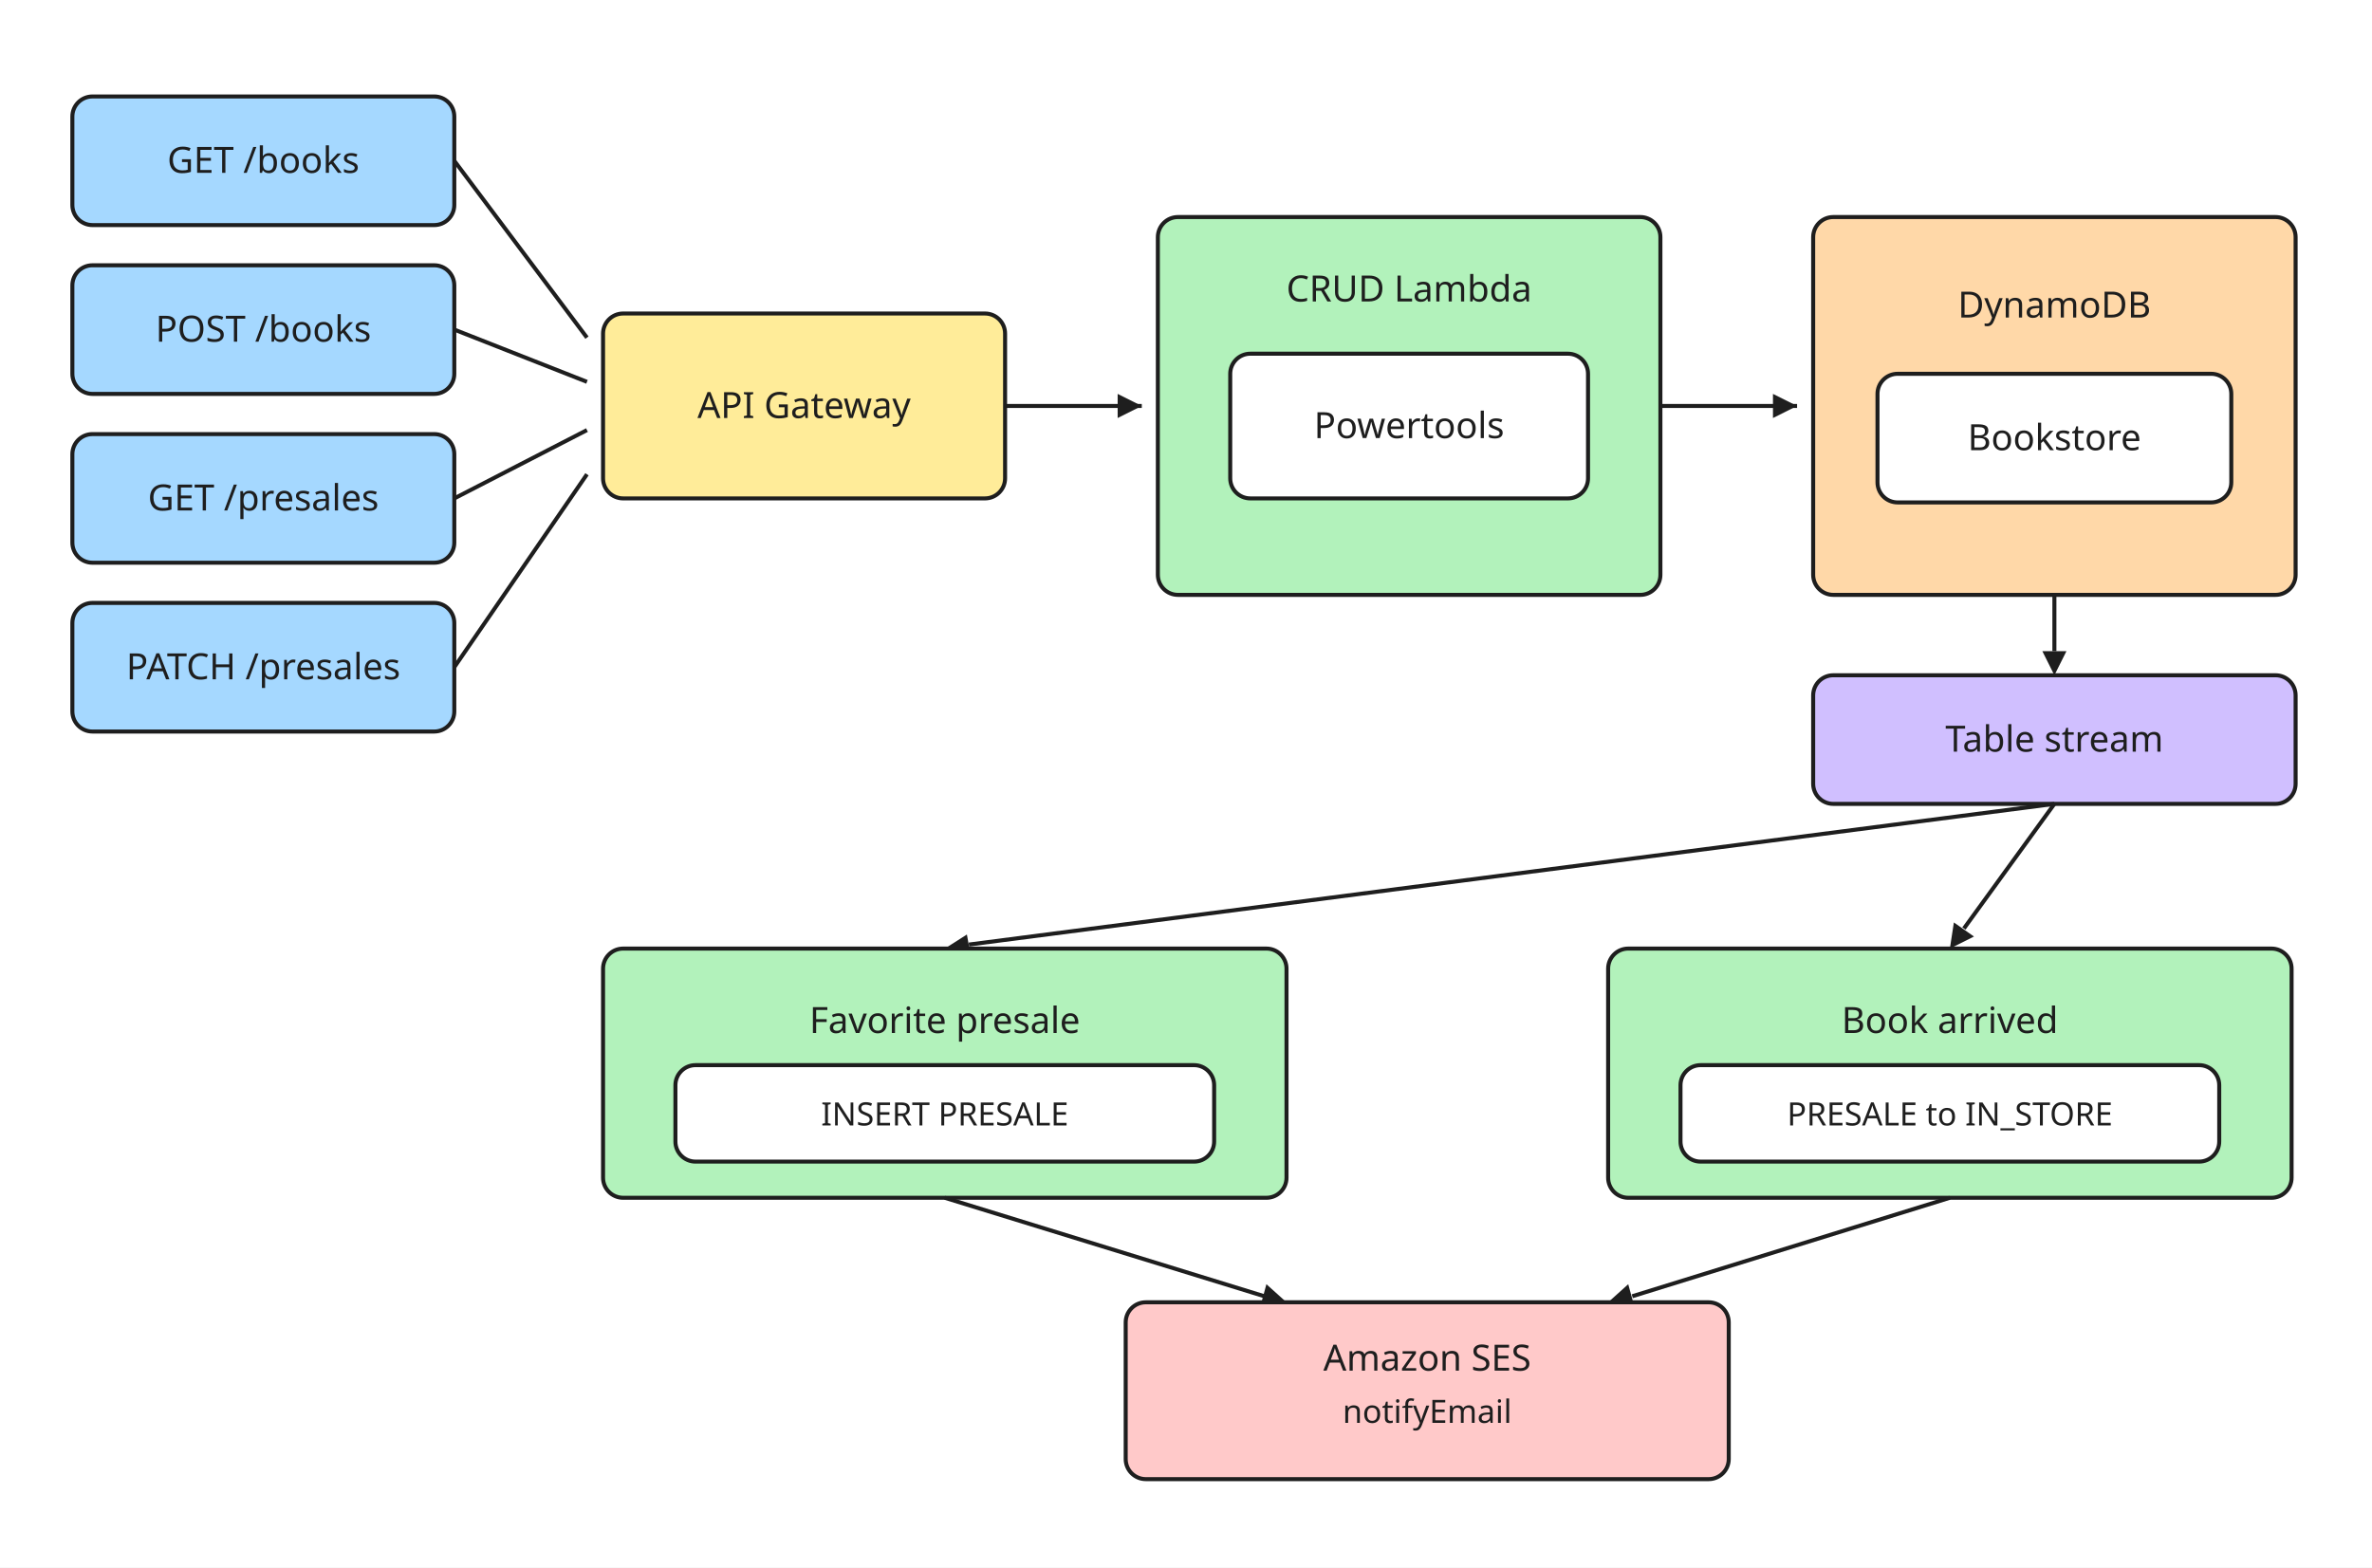
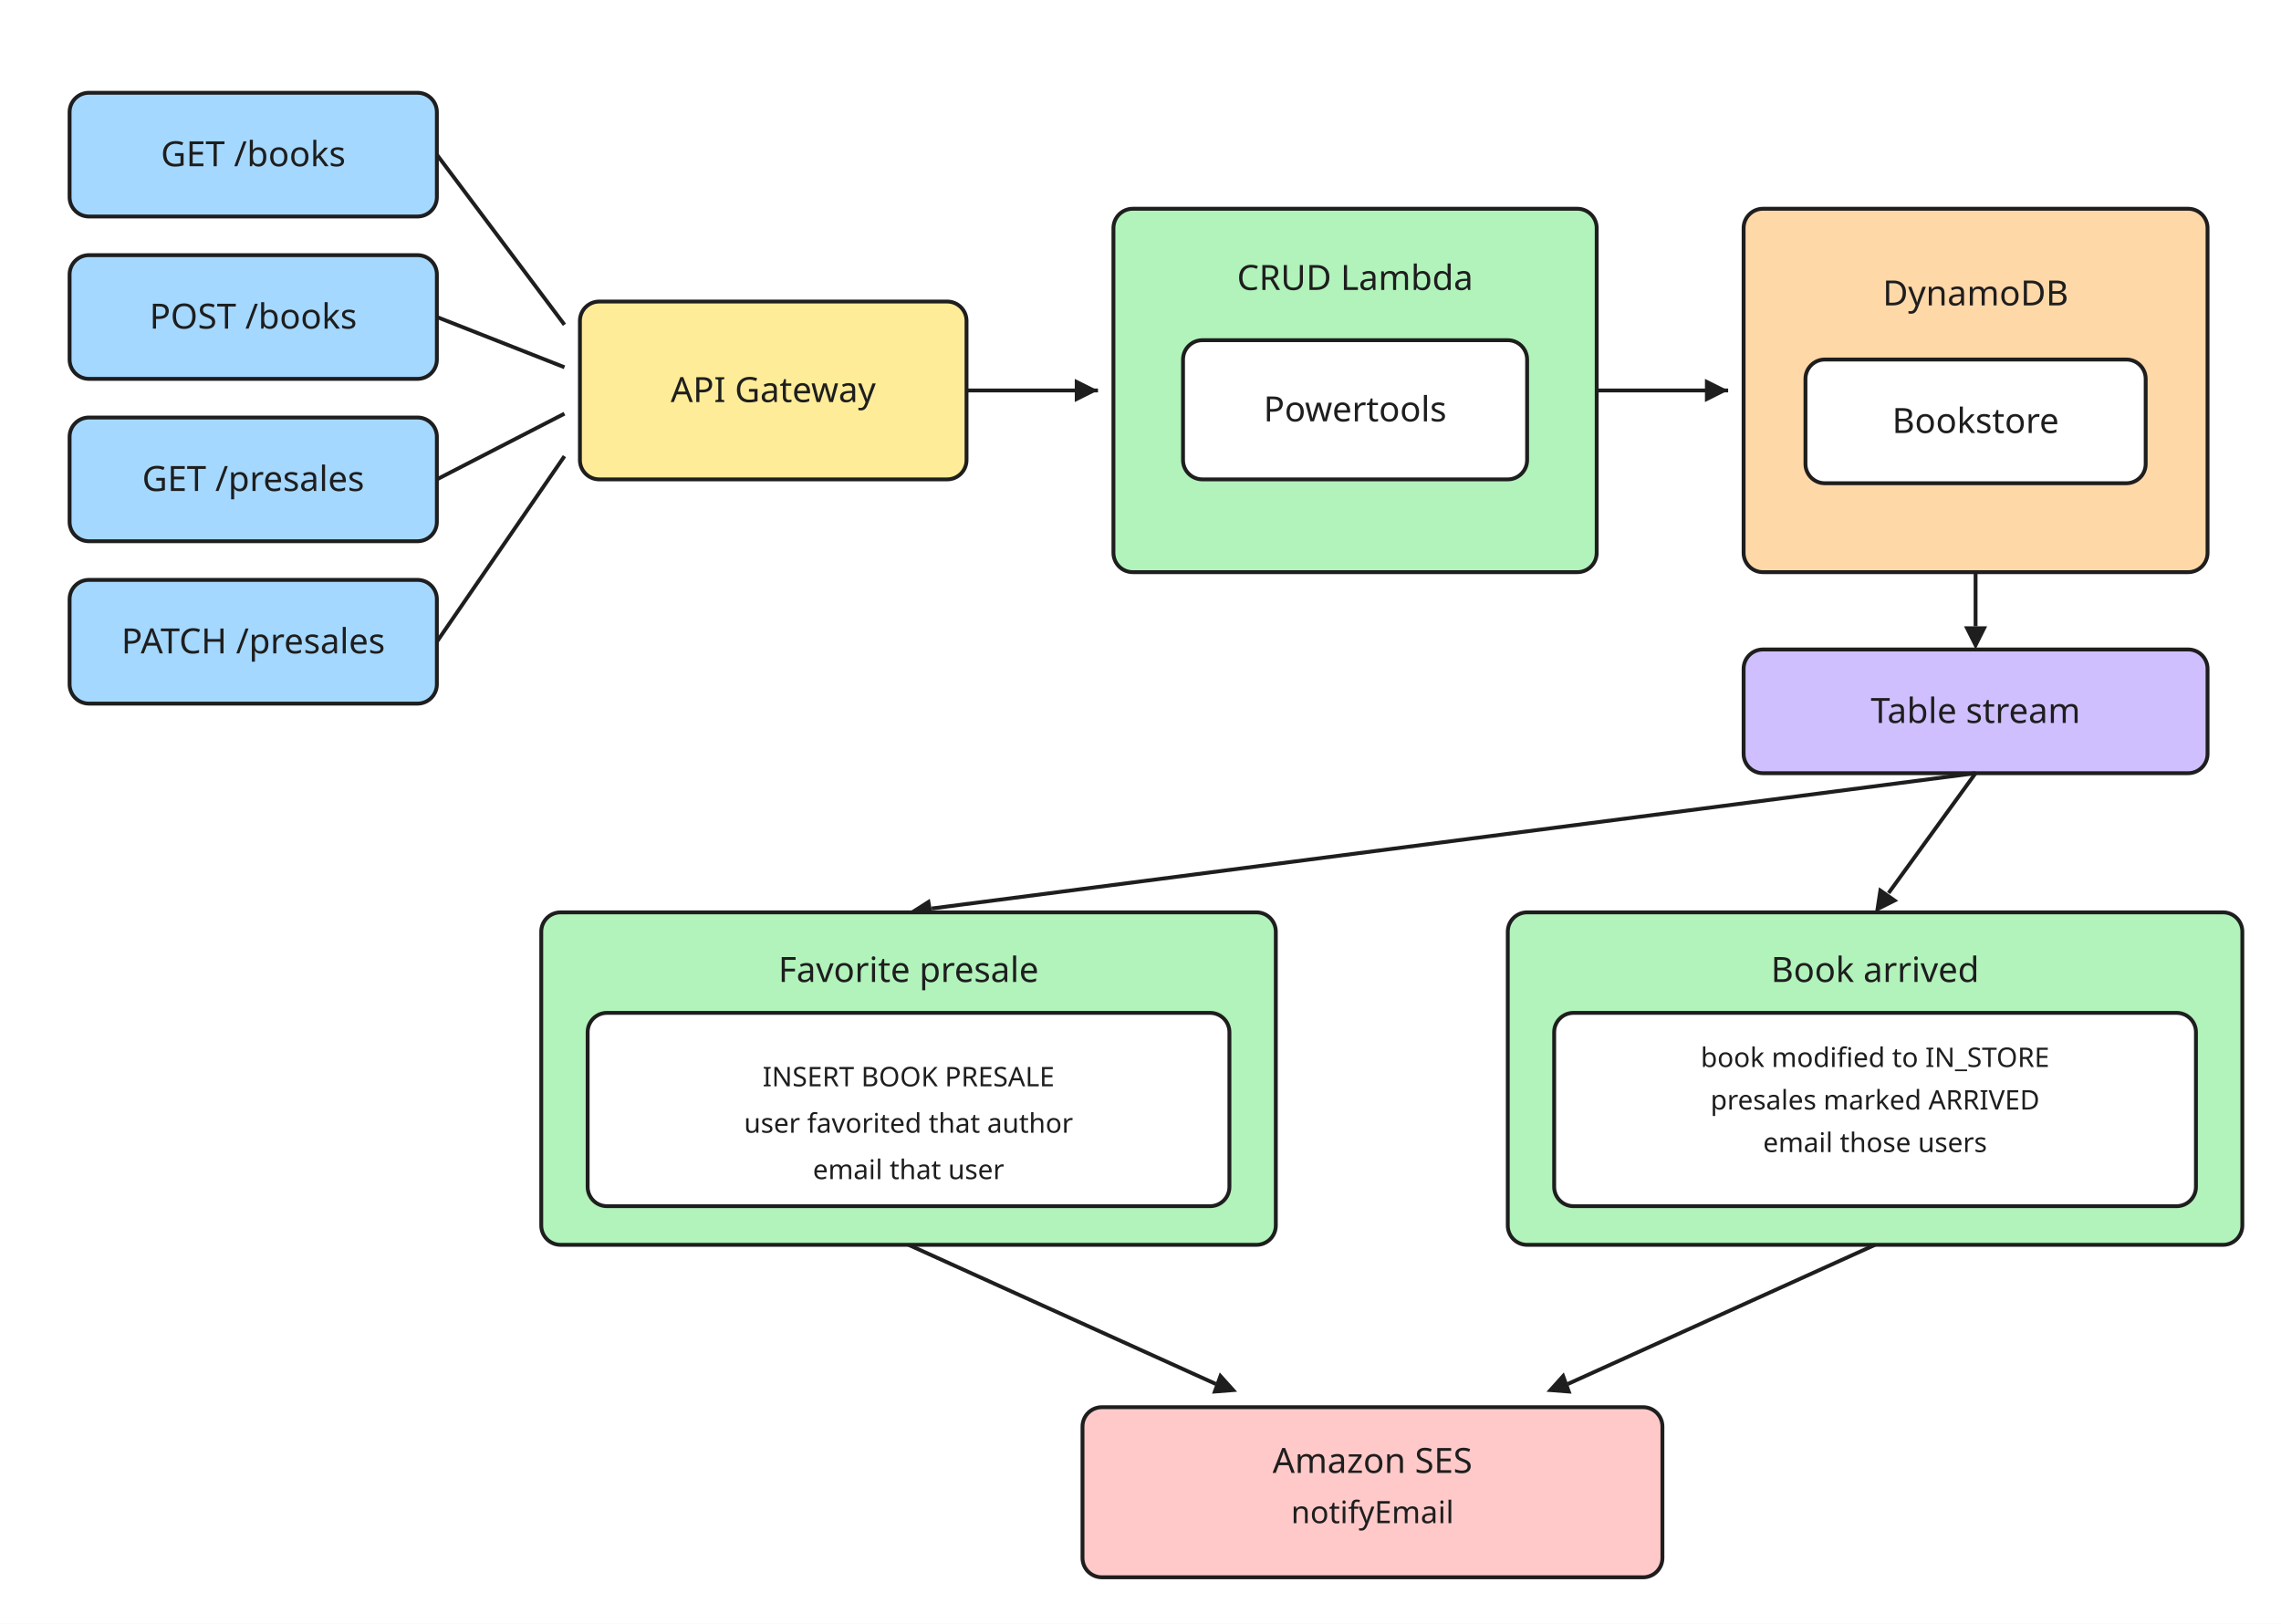
- <svg xmlns="http://www.w3.org/2000/svg" width="1180" height="780" viewBox="0 0 1180 780" fill="none">
-   <rect width="1180" height="780" fill="#ffffff" />
+ <svg xmlns="http://www.w3.org/2000/svg" width="1180" height="840" viewBox="0 0 1180 840" fill="none">
+   <rect width="1180" height="840" fill="#ffffff" />
  <rect x="36" y="48" width="190" height="64" rx="10" fill="#a5d8ff" stroke="#1e1e1e" stroke-width="2" />
  <text x="131" y="86" text-anchor="middle" font-family="ui-sans-serif, sans-serif" font-size="18" fill="#1e1e1e">GET /books</text>
  <rect x="36" y="132" width="190" height="64" rx="10" fill="#a5d8ff" stroke="#1e1e1e" stroke-width="2" />
  <text x="131" y="170" text-anchor="middle" font-family="ui-sans-serif, sans-serif" font-size="18" fill="#1e1e1e">POST /books</text>
  <rect x="36" y="216" width="190" height="64" rx="10" fill="#a5d8ff" stroke="#1e1e1e" stroke-width="2" />
  <text x="131" y="254" text-anchor="middle" font-family="ui-sans-serif, sans-serif" font-size="18" fill="#1e1e1e">GET /presales</text>
  <rect x="36" y="300" width="190" height="64" rx="10" fill="#a5d8ff" stroke="#1e1e1e" stroke-width="2" />
  <text x="131" y="338" text-anchor="middle" font-family="ui-sans-serif, sans-serif" font-size="18" fill="#1e1e1e">PATCH /presales</text>
  <line x1="226" y1="80" x2="292" y2="168" stroke="#1e1e1e" stroke-width="2" />
  <line x1="226" y1="164" x2="292" y2="190" stroke="#1e1e1e" stroke-width="2" />
  <line x1="226" y1="248" x2="292" y2="214" stroke="#1e1e1e" stroke-width="2" />
  <line x1="226" y1="332" x2="292" y2="236" stroke="#1e1e1e" stroke-width="2" />
  <rect x="300" y="156" width="200" height="92" rx="10" fill="#ffec99" stroke="#1e1e1e" stroke-width="2" />
  <text x="400" y="208" text-anchor="middle" font-family="ui-sans-serif, sans-serif" font-size="18" fill="#1e1e1e">API Gateway</text>
  <line x1="500" y1="202" x2="568" y2="202" stroke="#1e1e1e" stroke-width="2" />
  <polygon points="568,202 556,196 556,208" fill="#1e1e1e" />
  <rect x="576" y="108" width="250" height="188" rx="10" fill="#b2f2bb" stroke="#1e1e1e" stroke-width="2" />
  <text x="701" y="150" text-anchor="middle" font-family="ui-sans-serif, sans-serif" font-size="18" fill="#1e1e1e">CRUD Lambda</text>
  <rect x="612" y="176" width="178" height="72" rx="10" fill="#ffffff" stroke="#1e1e1e" stroke-width="2" />
  <text x="701" y="218" text-anchor="middle" font-family="ui-sans-serif, sans-serif" font-size="18" fill="#1e1e1e">Powertools</text>
  <line x1="826" y1="202" x2="894" y2="202" stroke="#1e1e1e" stroke-width="2" />
  <polygon points="894,202 882,196 882,208" fill="#1e1e1e" />
  <rect x="902" y="108" width="240" height="188" rx="10" fill="#ffd8a8" stroke="#1e1e1e" stroke-width="2" />
  <text x="1022" y="158" text-anchor="middle" font-family="ui-sans-serif, sans-serif" font-size="18" fill="#1e1e1e">DynamoDB</text>
  <rect x="934" y="186" width="176" height="64" rx="10" fill="#ffffff" stroke="#1e1e1e" stroke-width="2" />
  <text x="1022" y="224" text-anchor="middle" font-family="ui-sans-serif, sans-serif" font-size="18" fill="#1e1e1e">Bookstore</text>
  <line x1="1022" y1="296" x2="1022" y2="324" stroke="#1e1e1e" stroke-width="2" />
  <polygon points="1022,336 1016,324 1028,324" fill="#1e1e1e" />
  <rect x="902" y="336" width="240" height="64" rx="10" fill="#d0bfff" stroke="#1e1e1e" stroke-width="2" />
  <text x="1022" y="374" text-anchor="middle" font-family="ui-sans-serif, sans-serif" font-size="18" fill="#1e1e1e">Table stream</text>
  <line x1="1022" y1="400" x2="482" y2="470" stroke="#1e1e1e" stroke-width="2" />
  <polygon points="470,472 481,465 483,476" fill="#1e1e1e" />
  <line x1="1022" y1="400" x2="977" y2="462" stroke="#1e1e1e" stroke-width="2" />
  <polygon points="970,472 972,459 982,466" fill="#1e1e1e" />
-   <rect x="300" y="472" width="340" height="124" rx="10" fill="#b2f2bb" stroke="#1e1e1e" stroke-width="2" />
-   <text x="470" y="514" text-anchor="middle" font-family="ui-sans-serif, sans-serif" font-size="18" fill="#1e1e1e">Favorite presale</text>
-   <rect x="336" y="530" width="268" height="48" rx="10" fill="#ffffff" stroke="#1e1e1e" stroke-width="2" />
-   <text x="470" y="560" text-anchor="middle" font-family="ui-sans-serif, sans-serif" font-size="16" fill="#1e1e1e">INSERT PRESALE</text>
-   <rect x="800" y="472" width="340" height="124" rx="10" fill="#b2f2bb" stroke="#1e1e1e" stroke-width="2" />
-   <text x="970" y="514" text-anchor="middle" font-family="ui-sans-serif, sans-serif" font-size="18" fill="#1e1e1e">Book arrived</text>
-   <rect x="836" y="530" width="268" height="48" rx="10" fill="#ffffff" stroke="#1e1e1e" stroke-width="2" />
-   <text x="970" y="560" text-anchor="middle" font-family="ui-sans-serif, sans-serif" font-size="16" fill="#1e1e1e">PRESALE to IN_STORE</text>
-   <line x1="470" y1="596" x2="629" y2="645" stroke="#1e1e1e" stroke-width="2" />
-   <polygon points="640,648 627,650 630,639" fill="#1e1e1e" />
-   <line x1="970" y1="596" x2="812" y2="645" stroke="#1e1e1e" stroke-width="2" />
-   <polygon points="800,648 810,639 813,650" fill="#1e1e1e" />
-   <rect x="560" y="648" width="300" height="88" rx="10" fill="#ffc9c9" stroke="#1e1e1e" stroke-width="2" />
-   <text x="710" y="682" text-anchor="middle" font-family="ui-sans-serif, sans-serif" font-size="18" fill="#1e1e1e">Amazon SES</text>
-   <text x="710" y="708" text-anchor="middle" font-family="ui-sans-serif, sans-serif" font-size="16" fill="#1e1e1e">notifyEmail</text>
+   <rect x="280" y="472" width="380" height="172" rx="10" fill="#b2f2bb" stroke="#1e1e1e" stroke-width="2" />
+   <text x="470" y="508" text-anchor="middle" font-family="ui-sans-serif, sans-serif" font-size="18" fill="#1e1e1e">Favorite presale</text>
+   <rect x="304" y="524" width="332" height="100" rx="10" fill="#ffffff" stroke="#1e1e1e" stroke-width="2" />
+   <text x="470" y="562" text-anchor="middle" font-family="ui-sans-serif, sans-serif" font-size="14" fill="#1e1e1e">INSERT BOOK PRESALE</text>
+   <text x="470" y="586" text-anchor="middle" font-family="ui-sans-serif, sans-serif" font-size="14" fill="#1e1e1e">user favorited that author</text>
+   <text x="470" y="610" text-anchor="middle" font-family="ui-sans-serif, sans-serif" font-size="14" fill="#1e1e1e">email that user</text>
+   <rect x="780" y="472" width="380" height="172" rx="10" fill="#b2f2bb" stroke="#1e1e1e" stroke-width="2" />
+   <text x="970" y="508" text-anchor="middle" font-family="ui-sans-serif, sans-serif" font-size="18" fill="#1e1e1e">Book arrived</text>
+   <rect x="804" y="524" width="332" height="100" rx="10" fill="#ffffff" stroke="#1e1e1e" stroke-width="2" />
+   <text x="970" y="552" text-anchor="middle" font-family="ui-sans-serif, sans-serif" font-size="14" fill="#1e1e1e">book modified to IN_STORE</text>
+   <text x="970" y="574" text-anchor="middle" font-family="ui-sans-serif, sans-serif" font-size="14" fill="#1e1e1e">presales marked ARRIVED</text>
+   <text x="970" y="596" text-anchor="middle" font-family="ui-sans-serif, sans-serif" font-size="14" fill="#1e1e1e">email those users</text>
+   <line x1="470" y1="644" x2="629" y2="716" stroke="#1e1e1e" stroke-width="2" />
+   <polygon points="640,720 627,721 631,710" fill="#1e1e1e" />
+   <line x1="970" y1="644" x2="811" y2="716" stroke="#1e1e1e" stroke-width="2" />
+   <polygon points="800,720 809,710 813,721" fill="#1e1e1e" />
+   <rect x="560" y="728" width="300" height="88" rx="10" fill="#ffc9c9" stroke="#1e1e1e" stroke-width="2" />
+   <text x="710" y="762" text-anchor="middle" font-family="ui-sans-serif, sans-serif" font-size="18" fill="#1e1e1e">Amazon SES</text>
+   <text x="710" y="788" text-anchor="middle" font-family="ui-sans-serif, sans-serif" font-size="16" fill="#1e1e1e">notifyEmail</text>
</svg>
